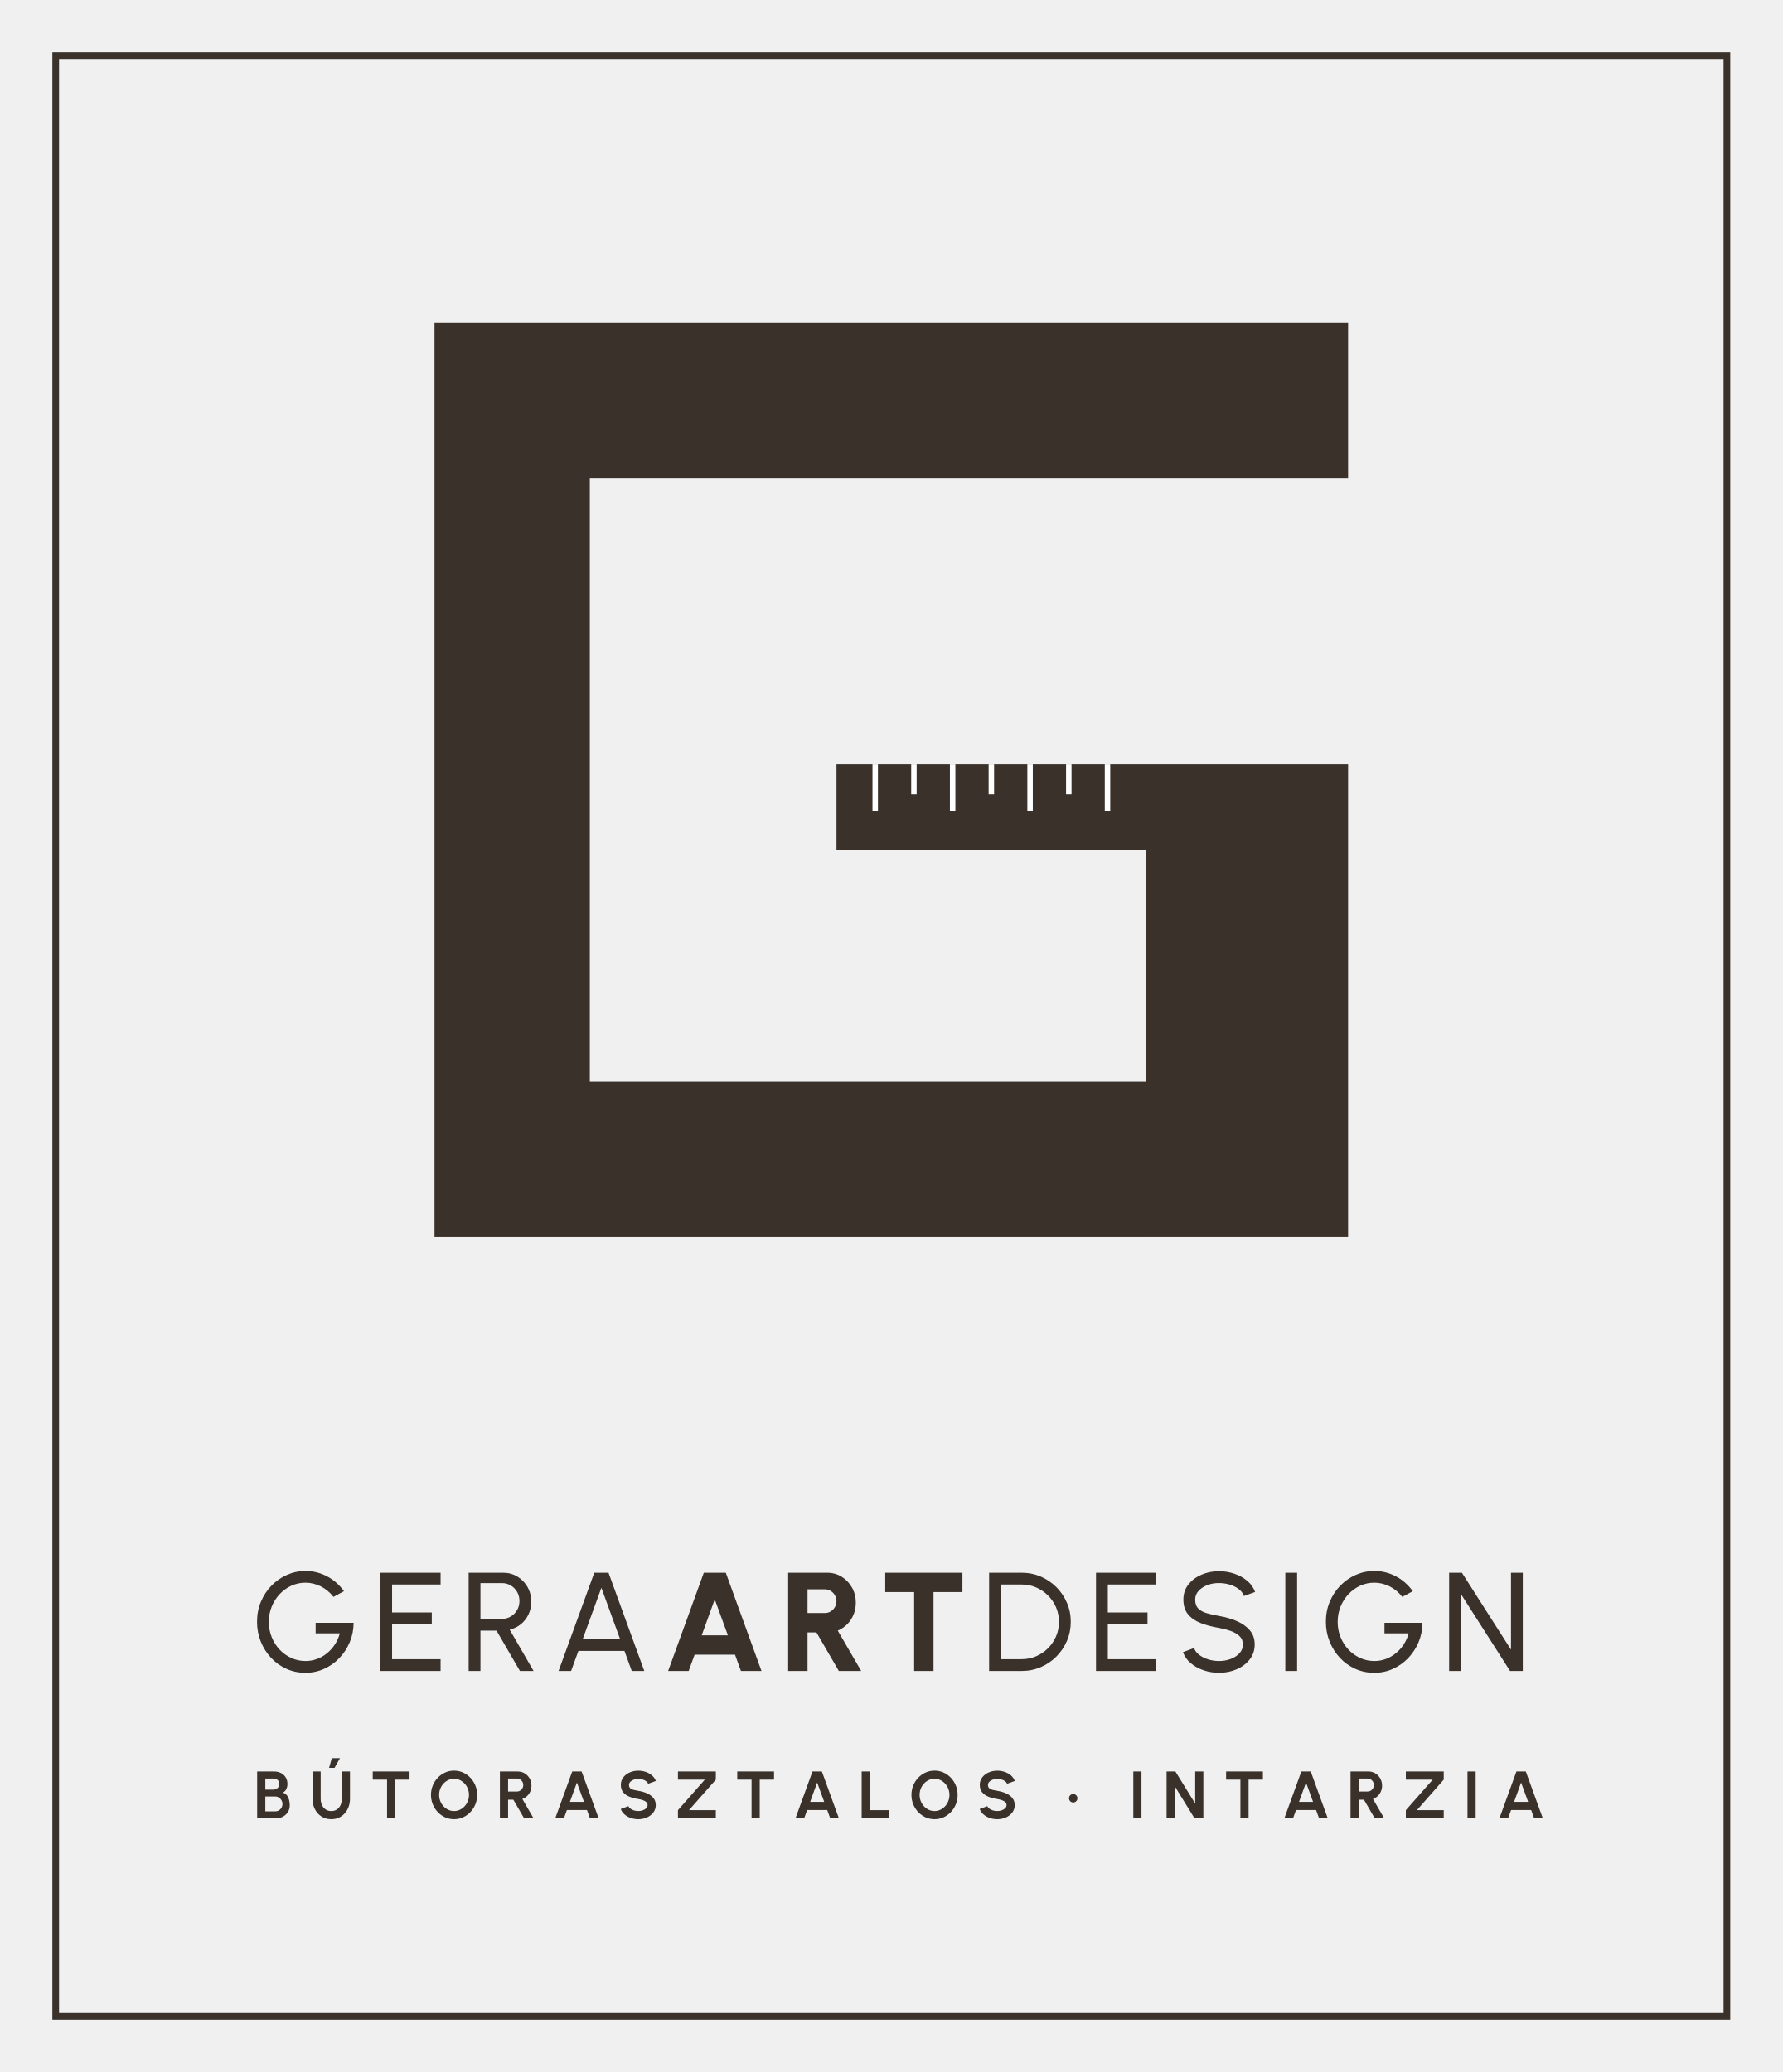
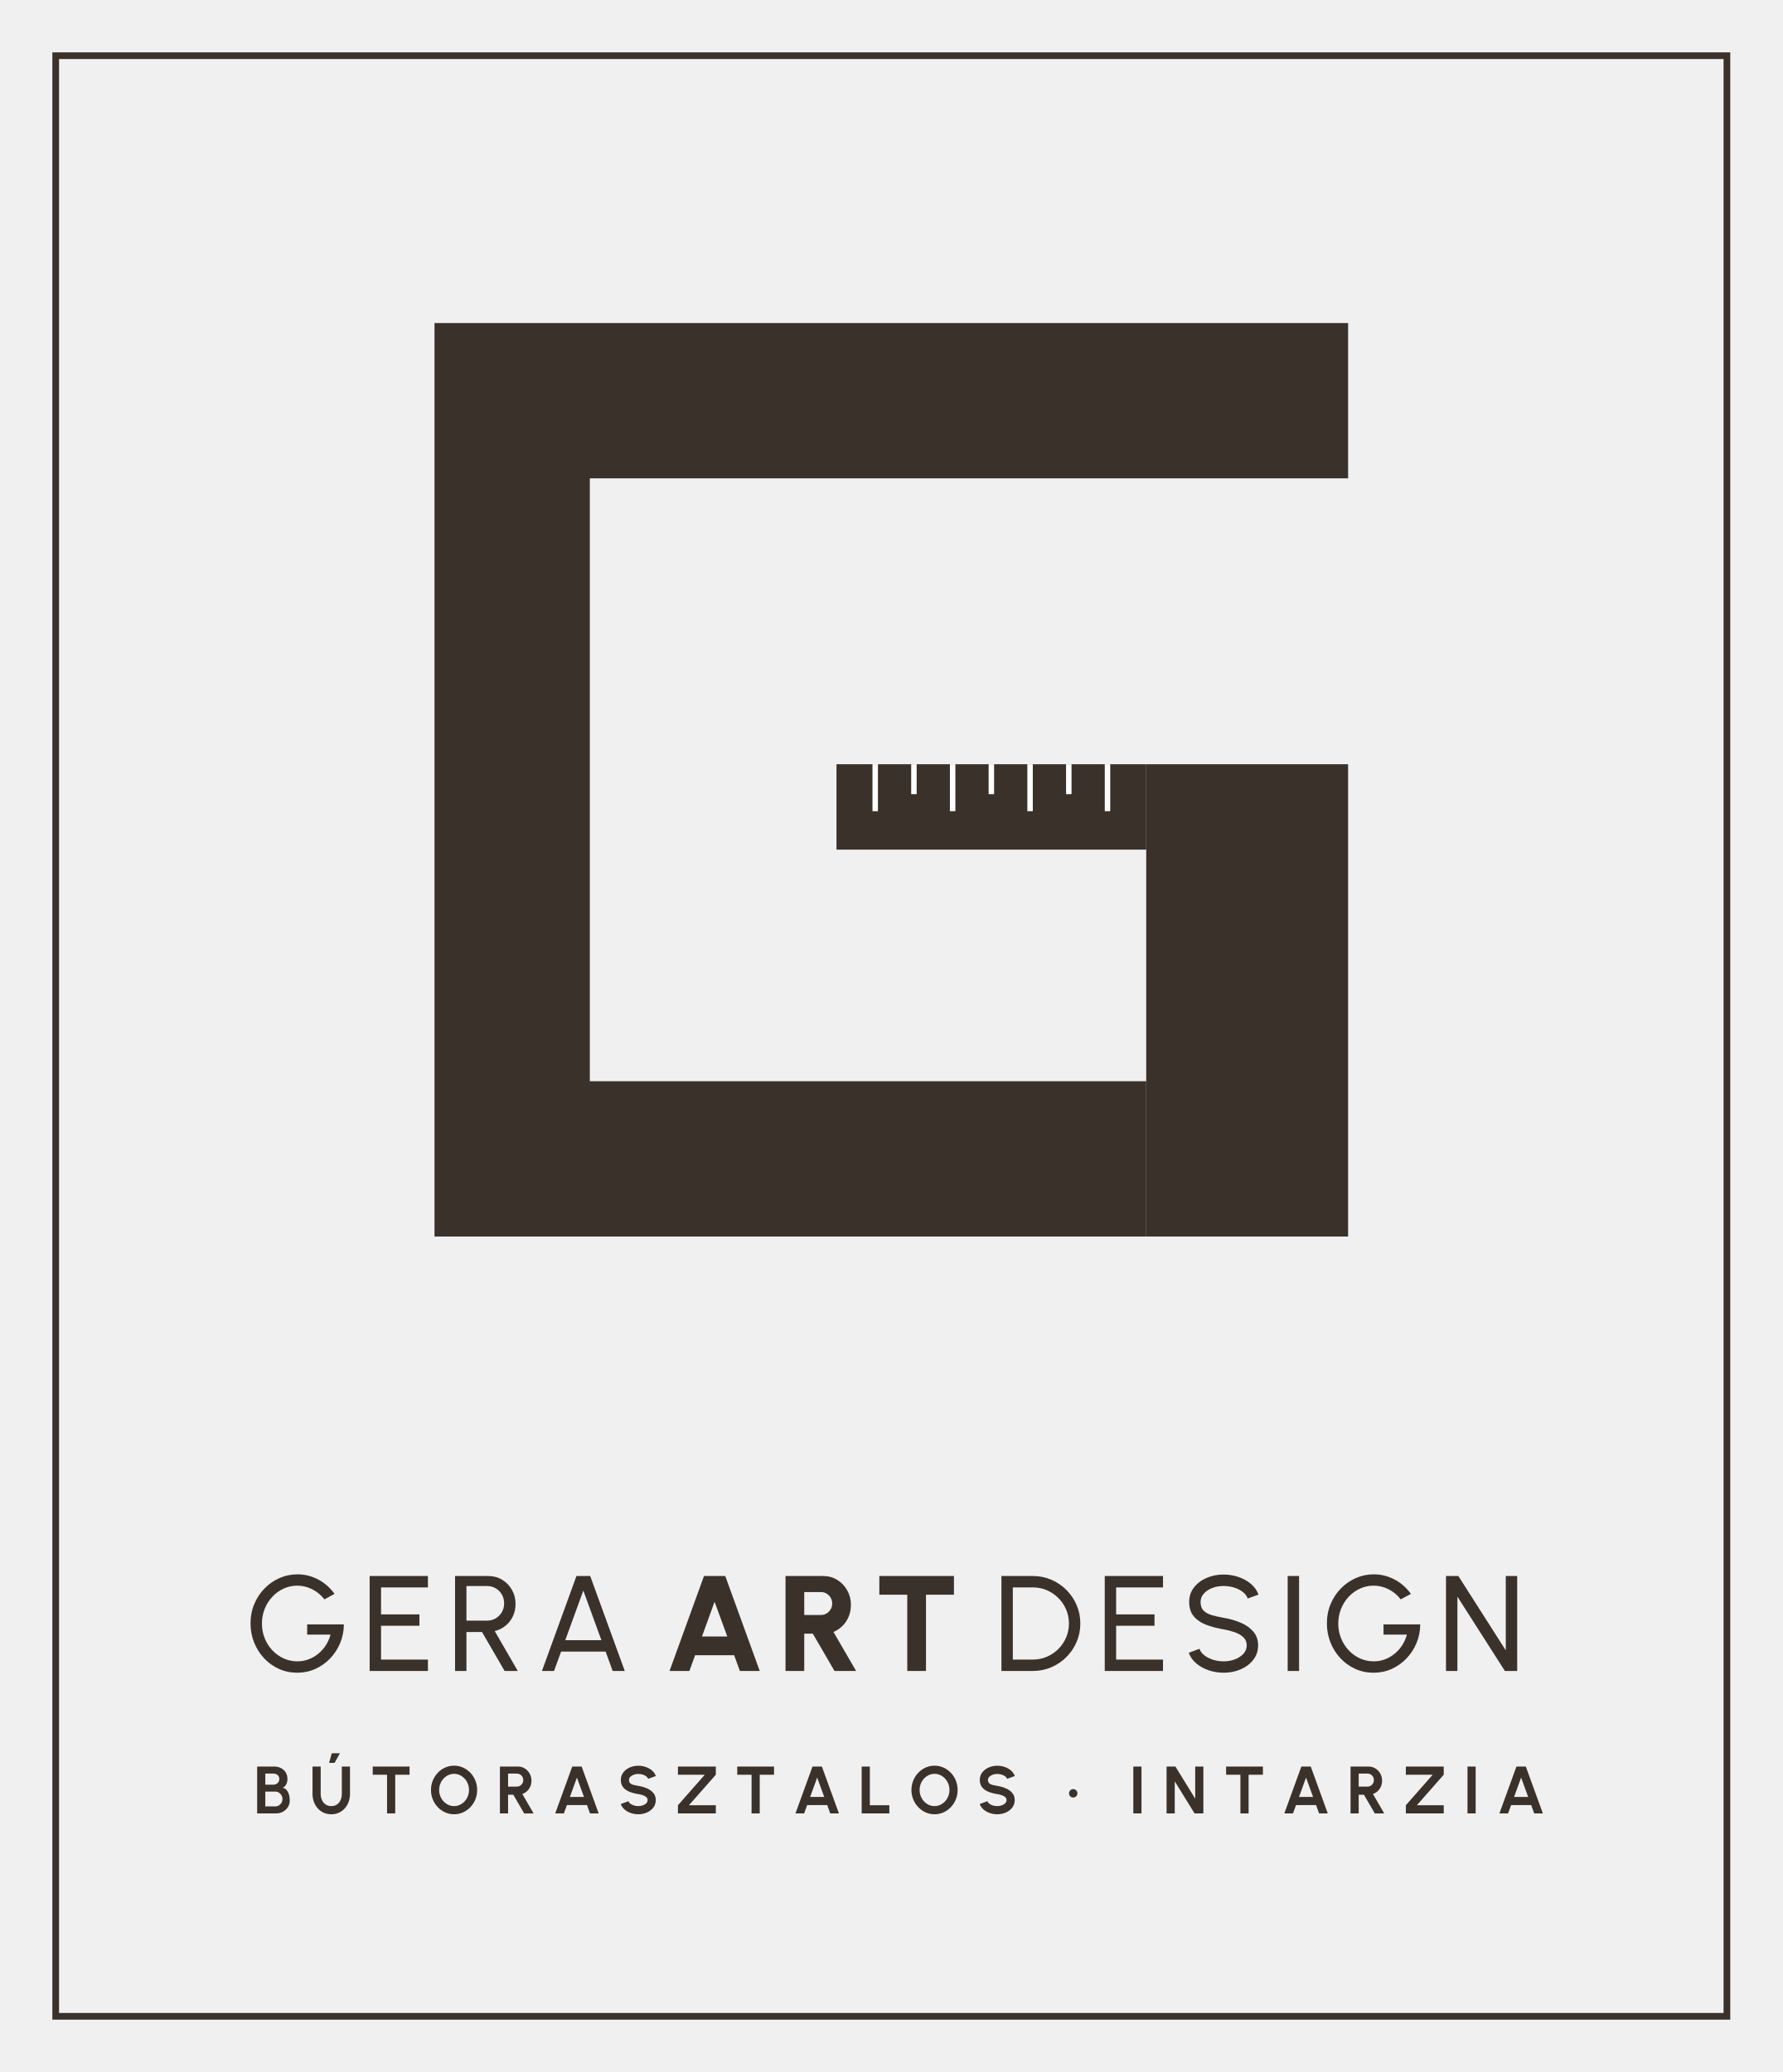
<svg xmlns="http://www.w3.org/2000/svg" viewBox="0 0 320 372" width="320" height="372">
  <rect x="10" y="10" width="300" height="352" fill="none" stroke="#3A312A" stroke-width="1.2" />
  <path d="M242 71.94H91.94V208.06H205.76" fill="none" stroke="#3A312A" stroke-width="27.88" />
  <rect x="205.76" y="137.21" width="36.24" height="84.79" fill="#3A312A" />
  <circle cx="223.88" cy="157.15" r="3.99" fill="#3A312A" />
  <circle cx="223.88" cy="183.23" r="3.99" fill="#3A312A" />
  <circle cx="223.88" cy="209.31" r="3.99" fill="#3A312A" />
  <rect x="150.16" y="137.21" width="55.6" height="15.33" fill="#3A312A" />
  <path d="M157.11 137.21v8.43" stroke="#FFFFFF" stroke-width="0.98" />
  <path d="M164.06 137.21v5.37" stroke="#FFFFFF" stroke-width="0.98" />
  <path d="M171.01 137.21v8.43" stroke="#FFFFFF" stroke-width="0.98" />
  <path d="M177.96 137.21v5.37" stroke="#FFFFFF" stroke-width="0.98" />
  <path d="M184.91 137.21v8.43" stroke="#FFFFFF" stroke-width="0.98" />
  <path d="M191.86 137.21v5.37" stroke="#FFFFFF" stroke-width="0.98" />
  <path d="M198.81 137.21v8.43" stroke="#FFFFFF" stroke-width="0.98" />
-   <path d="M54.821 300.328Q53 300.328 51.419 299.615Q49.837 298.902 48.655 297.635Q47.473 296.369 46.808 294.711Q46.142 293.053 46.142 291.165Q46.142 289.22 46.84 287.557Q47.539 285.894 48.754 284.657Q49.969 283.42 51.538 282.734Q53.106 282.047 54.855 282.047Q56.851 282.047 58.655 282.977Q60.46 283.907 61.751 285.676L59.861 286.701Q58.895 285.457 57.565 284.803Q56.236 284.149 54.836 284.149Q53.496 284.149 52.307 284.691Q51.119 285.232 50.207 286.2Q49.296 287.167 48.777 288.443Q48.259 289.72 48.259 291.199Q48.259 292.651 48.773 293.923Q49.287 295.194 50.191 296.158Q51.095 297.122 52.291 297.666Q53.487 298.211 54.851 298.211Q55.929 298.211 56.908 297.845Q57.887 297.48 58.709 296.812Q59.531 296.143 60.119 295.236Q60.707 294.329 61.004 293.245H56.661V291.352H63.479Q63.466 293.205 62.783 294.831Q62.1 296.456 60.908 297.693Q59.716 298.93 58.16 299.629Q56.605 300.328 54.821 300.328ZM68.267 300.0V282.36H79.09V284.477H70.384V289.492H77.512V291.609H70.384V297.883H79.09V300.0ZM84.13 300.0V282.36H90.325Q91.742 282.36 92.883 283.055Q94.024 283.749 94.695 284.926Q95.366 286.102 95.366 287.555Q95.366 288.825 94.863 289.869Q94.36 290.913 93.484 291.616Q92.608 292.319 91.497 292.585L95.784 300.0H93.337L89.137 292.761H86.247V300.0ZM86.247 290.644H90.121Q90.978 290.644 91.69 290.22Q92.402 289.795 92.826 289.07Q93.249 288.346 93.249 287.434Q93.249 286.523 92.826 285.798Q92.402 285.073 91.69 284.649Q90.978 284.224 90.121 284.224H86.247ZM106.682 282.36H109.236L115.657 300.0H113.407L112.098 296.396H103.83L102.521 300.0H100.271ZM104.603 294.28H111.315L107.957 285.065Z" fill="#3A312A" />
-   <path d="M126.342 282.36H130.29L136.695 300.0H133.007L131.945 297.077H124.689L123.626 300.0H119.939ZM125.963 293.599H130.668L128.305 287.141ZM141.485 300.0V282.36H148.487Q149.93 282.36 151.096 283.084Q152.262 283.809 152.946 285.028Q153.63 286.247 153.63 287.717Q153.63 288.876 153.229 289.864Q152.829 290.853 152.097 291.594Q151.366 292.336 150.391 292.755L154.593 300.0H150.581L146.56 293.076H144.962V300.0ZM144.962 289.598H148.079Q148.647 289.598 149.117 289.31Q149.586 289.021 149.869 288.539Q150.153 288.057 150.153 287.468Q150.153 286.88 149.869 286.398Q149.586 285.915 149.117 285.627Q148.647 285.338 148.079 285.338H144.962ZM172.768 282.36V285.838H167.577V300.0H164.099V285.838H158.91V282.36Z" fill="#3A312A" />
-   <path d="M177.558 300.0V282.36H183.394Q185.221 282.36 186.82 283.047Q188.419 283.734 189.63 284.95Q190.84 286.165 191.527 287.759Q192.214 289.353 192.214 291.18Q192.214 293.007 191.527 294.601Q190.84 296.195 189.63 297.411Q188.419 298.627 186.82 299.313Q185.221 300.0 183.394 300.0ZM179.675 297.883H183.394Q184.778 297.883 185.992 297.363Q187.206 296.842 188.13 295.921Q189.054 294.999 189.575 293.784Q190.097 292.569 190.097 291.18Q190.097 289.791 189.575 288.577Q189.054 287.364 188.126 286.441Q187.198 285.518 185.989 284.998Q184.78 284.477 183.394 284.477H179.675ZM196.747 300.0V282.36H207.571V284.477H198.864V289.492H205.992V291.609H198.864V297.883H207.571V300.0ZM218.822 300.328Q217.398 300.328 216.074 299.881Q214.749 299.435 213.76 298.603Q212.77 297.772 212.358 296.621L214.342 295.882Q214.593 296.591 215.277 297.113Q215.961 297.635 216.894 297.923Q217.827 298.211 218.822 298.211Q219.953 298.211 220.932 297.84Q221.912 297.468 222.515 296.802Q223.118 296.136 223.118 295.235Q223.118 294.321 222.491 293.73Q221.864 293.14 220.878 292.797Q219.892 292.454 218.822 292.27Q217.001 291.961 215.555 291.403Q214.11 290.845 213.271 289.832Q212.431 288.82 212.431 287.177Q212.431 285.631 213.322 284.488Q214.213 283.346 215.671 282.715Q217.129 282.085 218.822 282.085Q220.216 282.085 221.536 282.521Q222.856 282.957 223.861 283.789Q224.866 284.621 225.307 285.817L223.303 286.541Q223.052 285.822 222.368 285.301Q221.684 284.78 220.756 284.498Q219.829 284.216 218.822 284.216Q217.707 284.204 216.733 284.581Q215.758 284.959 215.153 285.625Q214.548 286.291 214.548 287.177Q214.548 288.232 215.112 288.794Q215.677 289.357 216.645 289.631Q217.613 289.904 218.822 290.122Q220.533 290.407 221.995 291.03Q223.457 291.654 224.346 292.689Q225.234 293.724 225.234 295.235Q225.234 296.771 224.345 297.919Q223.455 299.066 221.998 299.697Q220.541 300.328 218.822 300.328ZM230.729 300.0V282.36H232.846V300.0ZM246.691 300.328Q244.87 300.328 243.288 299.615Q241.707 298.902 240.525 297.635Q239.343 296.369 238.677 294.711Q238.012 293.053 238.012 291.165Q238.012 289.22 238.71 287.557Q239.409 285.894 240.624 284.657Q241.839 283.42 243.407 282.734Q244.976 282.047 246.725 282.047Q248.72 282.047 250.525 282.977Q252.33 283.907 253.621 285.676L251.73 286.701Q250.764 285.457 249.435 284.803Q248.106 284.149 246.705 284.149Q245.365 284.149 244.177 284.691Q242.988 285.232 242.077 286.2Q241.166 287.167 240.647 288.443Q240.128 289.72 240.128 291.199Q240.128 292.651 240.643 293.923Q241.157 295.194 242.061 296.158Q242.965 297.122 244.161 297.666Q245.357 298.211 246.72 298.211Q247.799 298.211 248.778 297.845Q249.756 297.48 250.579 296.812Q251.401 296.143 251.989 295.236Q252.577 294.329 252.874 293.245H248.53V291.352H255.349Q255.335 293.205 254.652 294.831Q253.969 296.456 252.777 297.693Q251.586 298.93 250.03 299.629Q248.474 300.328 246.691 300.328ZM260.137 300.0V282.36H262.431L271.242 296.175V282.36H273.359V300.0H271.075L262.254 286.185V300.0Z" fill="#3A312A" />
-   <path d="M46.163 326.46V318.049H49.227Q49.89 318.049 50.429 318.322Q50.968 318.595 51.285 319.102Q51.601 319.608 51.601 320.303Q51.601 320.609 51.51 320.921Q51.419 321.232 51.232 321.481Q51.045 321.73 50.751 321.849Q51.143 321.945 51.39 322.2Q51.637 322.455 51.774 322.792Q51.911 323.129 51.963 323.482Q52.015 323.834 52.015 324.137Q52.015 324.799 51.684 325.324Q51.353 325.849 50.797 326.154Q50.242 326.46 49.568 326.46ZM47.628 325.205H49.42Q49.776 325.205 50.067 325.029Q50.359 324.854 50.533 324.547Q50.707 324.24 50.707 323.851Q50.707 323.516 50.533 323.216Q50.359 322.916 50.067 322.73Q49.776 322.543 49.42 322.543H47.628ZM47.628 321.308H49.061Q49.503 321.308 49.82 321.031Q50.136 320.754 50.136 320.293Q50.136 319.807 49.82 319.559Q49.503 319.312 49.061 319.312H47.628ZM59.466 326.616Q58.457 326.616 57.699 326.123Q56.941 325.631 56.52 324.799Q56.099 323.966 56.099 322.951V318.049H57.565V322.951Q57.565 323.552 57.789 324.053Q58.012 324.553 58.438 324.851Q58.863 325.15 59.466 325.15Q60.08 325.15 60.502 324.852Q60.925 324.555 61.142 324.054Q61.36 323.554 61.36 322.951V318.049H62.826V322.951Q62.826 323.714 62.587 324.378Q62.348 325.042 61.903 325.546Q61.458 326.051 60.841 326.333Q60.223 326.616 59.466 326.616ZM59.079 317.388 59.559 315.658H61.025L60.057 317.388ZM73.518 318.049V319.515H70.947V326.46H69.481V319.515H66.912V318.049ZM81.51 326.616Q80.657 326.616 79.906 326.276Q79.155 325.937 78.585 325.336Q78.014 324.735 77.69 323.945Q77.365 323.155 77.365 322.254Q77.365 321.353 77.69 320.563Q78.014 319.773 78.585 319.173Q79.155 318.572 79.906 318.232Q80.657 317.893 81.51 317.893Q82.369 317.893 83.12 318.232Q83.871 318.572 84.442 319.173Q85.013 319.773 85.334 320.563Q85.655 321.353 85.655 322.254Q85.655 323.155 85.334 323.945Q85.013 324.735 84.442 325.336Q83.871 325.937 83.12 326.276Q82.369 326.616 81.51 326.616ZM81.51 325.15Q82.064 325.15 82.549 324.921Q83.033 324.693 83.403 324.294Q83.773 323.895 83.981 323.372Q84.19 322.848 84.19 322.254Q84.19 321.658 83.98 321.134Q83.771 320.609 83.401 320.212Q83.031 319.814 82.547 319.586Q82.062 319.359 81.51 319.359Q80.956 319.359 80.472 319.587Q79.987 319.816 79.617 320.215Q79.248 320.613 79.039 321.137Q78.831 321.661 78.831 322.254Q78.831 322.852 79.04 323.376Q79.25 323.899 79.62 324.298Q79.989 324.697 80.474 324.923Q80.958 325.15 81.51 325.15ZM89.74 326.46V318.049H92.965Q93.649 318.049 94.202 318.39Q94.754 318.731 95.078 319.307Q95.403 319.882 95.403 320.58Q95.403 321.148 95.197 321.628Q94.992 322.107 94.623 322.455Q94.253 322.803 93.769 322.981L95.785 326.46H94.093L92.151 323.114H91.206V326.46ZM91.206 321.648H92.799Q93.111 321.648 93.369 321.491Q93.627 321.334 93.782 321.07Q93.937 320.806 93.937 320.48Q93.937 320.154 93.782 319.889Q93.627 319.625 93.369 319.468Q93.111 319.312 92.799 319.312H91.206ZM102.724 318.049H104.41L107.466 326.46H105.911L105.37 324.97H101.767L101.226 326.46H99.671ZM102.304 323.504H104.831L103.563 320.035ZM114.581 326.616Q113.884 326.616 113.243 326.396Q112.602 326.176 112.121 325.764Q111.641 325.352 111.433 324.78L112.81 324.271Q112.895 324.514 113.153 324.713Q113.41 324.912 113.782 325.031Q114.154 325.15 114.581 325.15Q115.017 325.15 115.398 325.014Q115.78 324.879 116.016 324.637Q116.252 324.395 116.252 324.071Q116.252 323.741 116.006 323.526Q115.76 323.311 115.375 323.185Q114.991 323.058 114.581 322.994Q113.687 322.855 112.977 322.568Q112.268 322.28 111.858 321.767Q111.448 321.255 111.448 320.449Q111.448 319.683 111.884 319.111Q112.32 318.539 113.035 318.221Q113.75 317.904 114.581 317.904Q115.271 317.904 115.913 318.121Q116.555 318.339 117.039 318.753Q117.522 319.167 117.733 319.751L116.352 320.251Q116.266 320.005 116.009 319.808Q115.751 319.611 115.38 319.495Q115.009 319.379 114.581 319.379Q114.154 319.373 113.774 319.512Q113.394 319.65 113.154 319.892Q112.914 320.134 112.914 320.449Q112.914 320.849 113.139 321.054Q113.363 321.26 113.741 321.353Q114.118 321.446 114.581 321.521Q115.425 321.652 116.139 321.965Q116.853 322.278 117.286 322.798Q117.718 323.319 117.718 324.071Q117.718 324.835 117.284 325.407Q116.849 325.98 116.136 326.298Q115.423 326.616 114.581 326.616ZM121.7 326.46V324.994L126.522 319.515H121.7V318.049H128.5V319.515L123.678 324.994H128.5V326.46ZM138.951 318.049V319.515H136.38V326.46H134.914V319.515H132.345V318.049ZM145.852 318.049H147.537L150.593 326.46H149.038L148.497 324.97H144.894L144.353 326.46H142.798ZM145.431 323.504H147.958L146.691 320.035ZM154.68 326.46V318.049H156.146V324.994H159.646V326.46ZM167.759 326.616Q166.906 326.616 166.155 326.276Q165.404 325.937 164.833 325.336Q164.262 324.735 163.938 323.945Q163.613 323.155 163.613 322.254Q163.613 321.353 163.938 320.563Q164.262 319.773 164.833 319.173Q165.404 318.572 166.155 318.232Q166.906 317.893 167.759 317.893Q168.618 317.893 169.369 318.232Q170.119 318.572 170.69 319.173Q171.261 319.773 171.582 320.563Q171.904 321.353 171.904 322.254Q171.904 323.155 171.582 323.945Q171.261 324.735 170.69 325.336Q170.119 325.937 169.369 326.276Q168.618 326.616 167.759 326.616ZM167.759 325.15Q168.313 325.15 168.797 324.921Q169.282 324.693 169.651 324.294Q170.021 323.895 170.229 323.372Q170.438 322.848 170.438 322.254Q170.438 321.658 170.228 321.134Q170.019 320.609 169.649 320.212Q169.28 319.814 168.795 319.586Q168.311 319.359 167.759 319.359Q167.204 319.359 166.72 319.587Q166.235 319.816 165.866 320.215Q165.496 320.613 165.288 321.137Q165.079 321.661 165.079 322.254Q165.079 322.852 165.289 323.376Q165.498 323.899 165.868 324.298Q166.238 324.697 166.722 324.923Q167.206 325.15 167.759 325.15ZM179.016 326.616Q178.32 326.616 177.678 326.396Q177.037 326.176 176.557 325.764Q176.076 325.352 175.869 324.78L177.245 324.271Q177.33 324.514 177.588 324.713Q177.846 324.912 178.218 325.031Q178.59 325.15 179.016 325.15Q179.452 325.15 179.834 325.014Q180.215 324.879 180.451 324.637Q180.687 324.395 180.687 324.071Q180.687 323.741 180.441 323.526Q180.195 323.311 179.811 323.185Q179.426 323.058 179.016 322.994Q178.122 322.855 177.413 322.568Q176.704 322.28 176.293 321.767Q175.883 321.255 175.883 320.449Q175.883 319.683 176.319 319.111Q176.756 318.539 177.471 318.221Q178.186 317.904 179.016 317.904Q179.706 317.904 180.348 318.121Q180.991 318.339 181.474 318.753Q181.958 319.167 182.168 319.751L180.787 320.251Q180.702 320.005 180.444 319.808Q180.186 319.611 179.815 319.495Q179.444 319.379 179.016 319.379Q178.59 319.373 178.21 319.512Q177.829 319.65 177.589 319.892Q177.349 320.134 177.349 320.449Q177.349 320.849 177.574 321.054Q177.799 321.26 178.176 321.353Q178.554 321.446 179.016 321.521Q179.86 321.652 180.574 321.965Q181.289 322.278 181.721 322.798Q182.153 323.319 182.153 324.071Q182.153 324.835 181.719 325.407Q181.285 325.98 180.572 326.298Q179.858 326.616 179.016 326.616ZM192.654 323.609Q192.339 323.609 192.121 323.39Q191.902 323.171 191.902 322.853Q191.902 322.544 192.121 322.322Q192.339 322.101 192.654 322.101Q192.968 322.101 193.189 322.322Q193.41 322.544 193.41 322.853Q193.41 323.171 193.189 323.39Q192.968 323.609 192.654 323.609ZM203.443 326.46V318.049H204.908V326.46ZM209.414 326.46V318.049H210.999L214.552 323.811V318.049H216.018V326.46H214.435L210.88 320.698V326.46ZM226.707 318.049V319.515H224.136V326.46H222.67V319.515H220.101V318.049ZM233.608 318.049H235.294L238.35 326.46H236.794L236.253 324.97H232.651L232.109 326.46H230.554ZM233.187 323.504H235.714L234.447 320.035ZM242.437 326.46V318.049H245.661Q246.346 318.049 246.898 318.39Q247.45 318.731 247.775 319.307Q248.099 319.882 248.099 320.58Q248.099 321.148 247.893 321.628Q247.688 322.107 247.319 322.455Q246.95 322.803 246.466 322.981L248.481 326.46H246.789L244.847 323.114H243.902V326.46ZM243.902 321.648H245.495Q245.807 321.648 246.065 321.491Q246.323 321.334 246.478 321.07Q246.633 320.806 246.633 320.48Q246.633 320.154 246.478 319.889Q246.323 319.625 246.065 319.468Q245.807 319.312 245.495 319.312H243.902ZM252.367 326.46V324.994L257.189 319.515H252.367V318.049H259.167V319.515L254.345 324.994H259.167V326.46ZM263.433 326.46V318.049H264.898V326.46ZM272.217 318.049H273.903L276.959 326.46H275.404L274.863 324.97H271.26L270.719 326.46H269.164ZM271.797 323.504H274.324L273.056 320.035Z" fill="#3A312A" />
+   <path d="M53.362 300.317Q51.602 300.317 50.074 299.628Q48.546 298.939 47.403 297.715Q46.261 296.491 45.617 294.889Q44.974 293.286 44.974 291.462Q44.974 289.582 45.649 287.975Q46.324 286.367 47.498 285.172Q48.673 283.977 50.189 283.314Q51.705 282.651 53.395 282.651Q55.323 282.651 57.067 283.549Q58.811 284.447 60.059 286.157L58.232 287.147Q57.298 285.945 56.014 285.314Q54.729 284.682 53.376 284.682Q52.081 284.682 50.932 285.205Q49.784 285.728 48.903 286.663Q48.022 287.598 47.521 288.832Q47.02 290.065 47.02 291.495Q47.02 292.898 47.517 294.127Q48.014 295.356 48.887 296.287Q49.761 297.218 50.917 297.745Q52.072 298.271 53.39 298.271Q54.433 298.271 55.378 297.918Q56.324 297.565 57.119 296.919Q57.914 296.273 58.482 295.396Q59.05 294.519 59.337 293.472H55.139V291.642H61.729Q61.716 293.433 61.056 295.004Q60.396 296.575 59.244 297.771Q58.092 298.966 56.589 299.641Q55.086 300.317 53.362 300.317ZM66.356 300.0V282.953H76.816V284.998H68.402V289.845H75.29V291.89H68.402V297.954H76.816V300.0ZM81.686 300.0V282.953H87.673Q89.043 282.953 90.145 283.624Q91.247 284.295 91.896 285.432Q92.545 286.569 92.545 287.974Q92.545 289.2 92.059 290.209Q91.573 291.218 90.726 291.897Q89.88 292.577 88.806 292.834L92.949 300.0H90.584L86.525 293.004H83.732V300.0ZM83.732 290.959H87.475Q88.304 290.959 88.992 290.548Q89.68 290.138 90.09 289.438Q90.499 288.737 90.499 287.856Q90.499 286.975 90.09 286.275Q89.68 285.575 88.992 285.164Q88.304 284.754 87.475 284.754H83.732ZM103.48 282.953H105.949L112.154 300.0H109.98L108.714 296.517H100.724L99.459 300.0H97.285ZM101.471 294.472H107.958L104.712 285.567Z" fill="#3A312A" />
+   <path d="M126.376 282.953H130.192L136.382 300.0H132.818L131.791 297.175H124.779L123.752 300.0H120.189ZM126.011 293.814H130.558L128.274 287.573ZM141.011 300.0V282.953H147.778Q149.173 282.953 150.3 283.653Q151.426 284.353 152.087 285.531Q152.748 286.709 152.748 288.13Q152.748 289.249 152.361 290.205Q151.974 291.16 151.267 291.877Q150.56 292.593 149.618 292.998L153.678 300.0H149.802L145.915 293.308H144.371V300.0ZM144.371 289.948H147.383Q147.932 289.948 148.386 289.669Q148.84 289.39 149.114 288.924Q149.388 288.458 149.388 287.889Q149.388 287.321 149.114 286.854Q148.84 286.388 148.386 286.11Q147.932 285.831 147.383 285.831H144.371ZM171.243 282.953V286.313H166.226V300.0H162.866V286.313H157.851V282.953Z" fill="#3A312A" />
+   <path d="M179.769 300.0V282.953H185.409Q187.174 282.953 188.719 283.616Q190.265 284.28 191.435 285.455Q192.605 286.63 193.268 288.17Q193.932 289.711 193.932 291.476Q193.932 293.242 193.268 294.782Q192.605 296.323 191.435 297.498Q190.265 298.673 188.719 299.336Q187.174 300.0 185.409 300.0ZM181.814 297.954H185.409Q186.746 297.954 187.919 297.451Q189.093 296.948 189.985 296.058Q190.878 295.167 191.382 293.993Q191.886 292.819 191.886 291.476Q191.886 290.134 191.382 288.961Q190.878 287.788 189.981 286.896Q189.085 286.005 187.917 285.502Q186.749 284.998 185.409 284.998H181.814ZM198.314 300.0V282.953H208.773V284.998H200.359V289.845H207.248V291.89H200.359V297.954H208.773V300.0ZM219.647 300.317Q218.271 300.317 216.991 299.885Q215.711 299.454 214.755 298.65Q213.798 297.847 213.4 296.734L215.317 296.02Q215.559 296.705 216.221 297.21Q216.882 297.714 217.783 297.993Q218.685 298.271 219.647 298.271Q220.739 298.271 221.686 297.912Q222.633 297.553 223.216 296.91Q223.798 296.266 223.798 295.395Q223.798 294.512 223.192 293.941Q222.586 293.37 221.633 293.039Q220.681 292.707 219.647 292.529Q217.887 292.231 216.49 291.692Q215.093 291.152 214.282 290.174Q213.471 289.196 213.471 287.608Q213.471 286.113 214.332 285.009Q215.192 283.905 216.602 283.296Q218.011 282.686 219.647 282.686Q220.994 282.686 222.27 283.108Q223.546 283.529 224.517 284.334Q225.488 285.138 225.914 286.293L223.977 286.993Q223.735 286.298 223.074 285.795Q222.412 285.291 221.516 285.019Q220.619 284.746 219.647 284.746Q218.569 284.734 217.628 285.099Q216.686 285.464 216.101 286.108Q215.516 286.751 215.516 287.608Q215.516 288.627 216.062 289.171Q216.607 289.714 217.543 289.979Q218.478 290.244 219.647 290.454Q221.3 290.729 222.713 291.332Q224.126 291.934 224.985 292.934Q225.844 293.935 225.844 295.395Q225.844 296.88 224.984 297.989Q224.124 299.098 222.716 299.707Q221.308 300.317 219.647 300.317ZM231.154 300.0V282.953H233.199V300.0ZM246.579 300.317Q244.819 300.317 243.291 299.628Q241.763 298.939 240.621 297.715Q239.478 296.491 238.835 294.889Q238.192 293.286 238.192 291.462Q238.192 289.582 238.867 287.975Q239.542 286.367 240.716 285.172Q241.89 283.977 243.406 283.314Q244.922 282.651 246.612 282.651Q248.541 282.651 250.285 283.549Q252.029 284.447 253.276 286.157L251.45 287.147Q250.516 285.945 249.231 285.314Q247.947 284.682 246.594 284.682Q245.299 284.682 244.15 285.205Q243.001 285.728 242.121 286.663Q241.24 287.598 240.739 288.832Q240.237 290.065 240.237 291.495Q240.237 292.898 240.734 294.127Q241.231 295.356 242.105 296.287Q242.978 297.218 244.134 297.745Q245.29 298.271 246.608 298.271Q247.65 298.271 248.596 297.918Q249.542 297.565 250.337 296.919Q251.132 296.273 251.7 295.396Q252.268 294.519 252.555 293.472H248.357V291.642H254.947Q254.934 293.433 254.274 295.004Q253.613 296.575 252.462 297.771Q251.31 298.966 249.807 299.641Q248.303 300.317 246.579 300.317ZM259.574 300.0V282.953H261.791L270.306 296.304V282.953H272.352V300.0H270.144L261.619 286.649V300.0Z" fill="#3A312A" />
+   <path d="M46.163 325.571V317.16H49.227Q49.89 317.16 50.429 317.433Q50.968 317.706 51.285 318.213Q51.601 318.72 51.601 319.414Q51.601 319.72 51.51 320.032Q51.419 320.343 51.232 320.592Q51.045 320.841 50.751 320.96Q51.143 321.057 51.39 321.311Q51.637 321.566 51.774 321.903Q51.911 322.24 51.963 322.593Q52.015 322.945 52.015 323.249Q52.015 323.911 51.684 324.436Q51.353 324.96 50.797 325.266Q50.242 325.571 49.568 325.571ZM47.628 324.316H49.42Q49.776 324.316 50.067 324.141Q50.359 323.965 50.533 323.658Q50.707 323.352 50.707 322.962Q50.707 322.627 50.533 322.327Q50.359 322.028 50.067 321.841Q49.776 321.654 49.42 321.654H47.628ZM47.628 320.419H49.061Q49.503 320.419 49.82 320.142Q50.136 319.865 50.136 319.404Q50.136 318.918 49.82 318.671Q49.503 318.423 49.061 318.423H47.628ZM59.466 325.727Q58.457 325.727 57.699 325.234Q56.941 324.742 56.52 323.91Q56.099 323.078 56.099 322.062V317.16H57.565V322.062Q57.565 322.663 57.789 323.164Q58.012 323.664 58.438 323.963Q58.863 324.261 59.466 324.261Q60.08 324.261 60.502 323.963Q60.925 323.666 61.142 323.166Q61.36 322.665 61.36 322.062V317.16H62.826V322.062Q62.826 322.825 62.587 323.489Q62.348 324.153 61.903 324.658Q61.458 325.162 60.841 325.445Q60.223 325.727 59.466 325.727ZM59.079 316.5 59.559 314.769H61.025L60.057 316.5ZM73.518 317.16V318.626H70.947V325.571H69.481V318.626H66.912V317.16ZM81.51 325.727Q80.657 325.727 79.906 325.388Q79.155 325.048 78.585 324.447Q78.014 323.847 77.69 323.057Q77.365 322.267 77.365 321.366Q77.365 320.464 77.69 319.675Q78.014 318.885 78.585 318.284Q79.155 317.683 79.906 317.344Q80.657 317.004 81.51 317.004Q82.369 317.004 83.12 317.344Q83.871 317.683 84.442 318.284Q85.013 318.885 85.334 319.675Q85.655 320.464 85.655 321.366Q85.655 322.267 85.334 323.057Q85.013 323.847 84.442 324.447Q83.871 325.048 83.12 325.388Q82.369 325.727 81.51 325.727ZM81.51 324.261Q82.064 324.261 82.549 324.033Q83.033 323.804 83.403 323.405Q83.773 323.007 83.981 322.483Q84.19 321.959 84.19 321.366Q84.19 320.77 83.98 320.245Q83.771 319.72 83.401 319.323Q83.031 318.925 82.547 318.698Q82.062 318.47 81.51 318.47Q80.956 318.47 80.472 318.699Q79.987 318.927 79.617 319.326Q79.248 319.725 79.039 320.248Q78.831 320.772 78.831 321.366Q78.831 321.964 79.04 322.487Q79.25 323.011 79.62 323.409Q79.989 323.808 80.474 324.035Q80.958 324.261 81.51 324.261ZM89.74 325.571V317.16H92.965Q93.649 317.16 94.202 317.501Q94.754 317.843 95.078 318.418Q95.403 318.993 95.403 319.692Q95.403 320.26 95.197 320.739Q94.992 321.218 94.623 321.566Q94.253 321.914 93.769 322.092L95.785 325.571H94.093L92.151 322.225H91.206V325.571ZM91.206 320.759H92.799Q93.111 320.759 93.369 320.602Q93.627 320.446 93.782 320.181Q93.937 319.917 93.937 319.591Q93.937 319.265 93.782 319.001Q93.627 318.736 93.369 318.58Q93.111 318.423 92.799 318.423H91.206ZM102.724 317.16H104.41L107.466 325.571H105.911L105.37 324.081H101.767L101.226 325.571H99.671ZM102.304 322.615H104.831L103.563 319.146ZM114.581 325.727Q113.884 325.727 113.243 325.507Q112.602 325.287 112.121 324.875Q111.641 324.463 111.433 323.891L112.81 323.382Q112.895 323.626 113.153 323.825Q113.41 324.024 113.782 324.142Q114.154 324.261 114.581 324.261Q115.017 324.261 115.398 324.126Q115.78 323.99 116.016 323.748Q116.252 323.506 116.252 323.182Q116.252 322.852 116.006 322.637Q115.76 322.423 115.375 322.296Q114.991 322.17 114.581 322.105Q113.687 321.966 112.977 321.679Q112.268 321.391 111.858 320.879Q111.448 320.366 111.448 319.56Q111.448 318.794 111.884 318.222Q112.32 317.65 113.035 317.333Q113.75 317.015 114.581 317.015Q115.271 317.015 115.913 317.233Q116.555 317.451 117.039 317.864Q117.522 318.278 117.733 318.863L116.352 319.362Q116.266 319.116 116.009 318.919Q115.751 318.722 115.38 318.606Q115.009 318.49 114.581 318.49Q114.154 318.484 113.774 318.623Q113.394 318.762 113.154 319.004Q112.914 319.246 112.914 319.56Q112.914 319.96 113.139 320.165Q113.363 320.371 113.741 320.464Q114.118 320.558 114.581 320.633Q115.425 320.763 116.139 321.076Q116.853 321.389 117.286 321.909Q117.718 322.43 117.718 323.182Q117.718 323.946 117.284 324.519Q116.849 325.091 116.136 325.409Q115.423 325.727 114.581 325.727ZM121.7 325.571V324.105L126.522 318.626H121.7V317.16H128.5V318.626L123.678 324.105H128.5V325.571ZM138.951 317.16V318.626H136.38V325.571H134.914V318.626H132.345V317.16ZM145.852 317.16H147.537L150.593 325.571H149.038L148.497 324.081H144.894L144.353 325.571H142.798ZM145.431 322.615H147.958L146.691 319.146ZM154.68 325.571V317.16H156.146V324.105H159.646V325.571ZM167.759 325.727Q166.906 325.727 166.155 325.388Q165.404 325.048 164.833 324.447Q164.262 323.847 163.938 323.057Q163.613 322.267 163.613 321.366Q163.613 320.464 163.938 319.675Q164.262 318.885 164.833 318.284Q165.404 317.683 166.155 317.344Q166.906 317.004 167.759 317.004Q168.618 317.004 169.369 317.344Q170.119 317.683 170.69 318.284Q171.261 318.885 171.582 319.675Q171.904 320.464 171.904 321.366Q171.904 322.267 171.582 323.057Q171.261 323.847 170.69 324.447Q170.119 325.048 169.369 325.388Q168.618 325.727 167.759 325.727ZM167.759 324.261Q168.313 324.261 168.797 324.033Q169.282 323.804 169.651 323.405Q170.021 323.007 170.229 322.483Q170.438 321.959 170.438 321.366Q170.438 320.77 170.228 320.245Q170.019 319.72 169.649 319.323Q169.28 318.925 168.795 318.698Q168.311 318.47 167.759 318.47Q167.204 318.47 166.72 318.699Q166.235 318.927 165.866 319.326Q165.496 319.725 165.288 320.248Q165.079 320.772 165.079 321.366Q165.079 321.964 165.289 322.487Q165.498 323.011 165.868 323.409Q166.238 323.808 166.722 324.035Q167.206 324.261 167.759 324.261ZM179.016 325.727Q178.32 325.727 177.678 325.507Q177.037 325.287 176.557 324.875Q176.076 324.463 175.869 323.891L177.245 323.382Q177.33 323.626 177.588 323.825Q177.846 324.024 178.218 324.142Q178.59 324.261 179.016 324.261Q179.452 324.261 179.834 324.126Q180.215 323.99 180.451 323.748Q180.687 323.506 180.687 323.182Q180.687 322.852 180.441 322.637Q180.195 322.423 179.811 322.296Q179.426 322.17 179.016 322.105Q178.122 321.966 177.413 321.679Q176.704 321.391 176.293 320.879Q175.883 320.366 175.883 319.56Q175.883 318.794 176.319 318.222Q176.756 317.65 177.471 317.333Q178.186 317.015 179.016 317.015Q179.706 317.015 180.348 317.233Q180.991 317.451 181.474 317.864Q181.958 318.278 182.168 318.863L180.787 319.362Q180.702 319.116 180.444 318.919Q180.186 318.722 179.815 318.606Q179.444 318.49 179.016 318.49Q178.59 318.484 178.21 318.623Q177.829 318.762 177.589 319.004Q177.349 319.246 177.349 319.56Q177.349 319.96 177.574 320.165Q177.799 320.371 178.176 320.464Q178.554 320.558 179.016 320.633Q179.86 320.763 180.574 321.076Q181.289 321.389 181.721 321.909Q182.153 322.43 182.153 323.182Q182.153 323.946 181.719 324.519Q181.285 325.091 180.572 325.409Q179.858 325.727 179.016 325.727ZM192.654 322.72Q192.339 322.72 192.121 322.501Q191.902 322.282 191.902 321.964Q191.902 321.655 192.121 321.434Q192.339 321.212 192.654 321.212Q192.968 321.212 193.189 321.434Q193.41 321.655 193.41 321.964Q193.41 322.282 193.189 322.501Q192.968 322.72 192.654 322.72ZM203.443 325.571V317.16H204.908V325.571ZM209.414 325.571V317.16H210.999L214.552 322.922V317.16H216.018V325.571H214.435L210.88 319.809V325.571ZM226.707 317.16V318.626H224.136V325.571H222.67V318.626H220.101V317.16ZM233.608 317.16H235.294L238.35 325.571H236.794L236.253 324.081H232.651L232.109 325.571H230.554ZM233.187 322.615H235.714L234.447 319.146ZM242.437 325.571V317.16H245.661Q246.346 317.16 246.898 317.501Q247.45 317.843 247.775 318.418Q248.099 318.993 248.099 319.692Q248.099 320.26 247.893 320.739Q247.688 321.218 247.319 321.566Q246.95 321.914 246.466 322.092L248.481 325.571H246.789L244.847 322.225H243.902V325.571ZM243.902 320.759H245.495Q245.807 320.759 246.065 320.602Q246.323 320.446 246.478 320.181Q246.633 319.917 246.633 319.591Q246.633 319.265 246.478 319.001Q246.323 318.736 246.065 318.58Q245.807 318.423 245.495 318.423H243.902ZM252.367 325.571V324.105L257.189 318.626H252.367V317.16H259.167V318.626L254.345 324.105H259.167V325.571ZM263.433 325.571V317.16H264.898V325.571ZM272.217 317.16H273.903L276.959 325.571H275.404L274.863 324.081H271.26L270.719 325.571H269.164ZM271.797 322.615H274.324L273.056 319.146Z" fill="#3A312A" />
</svg>
